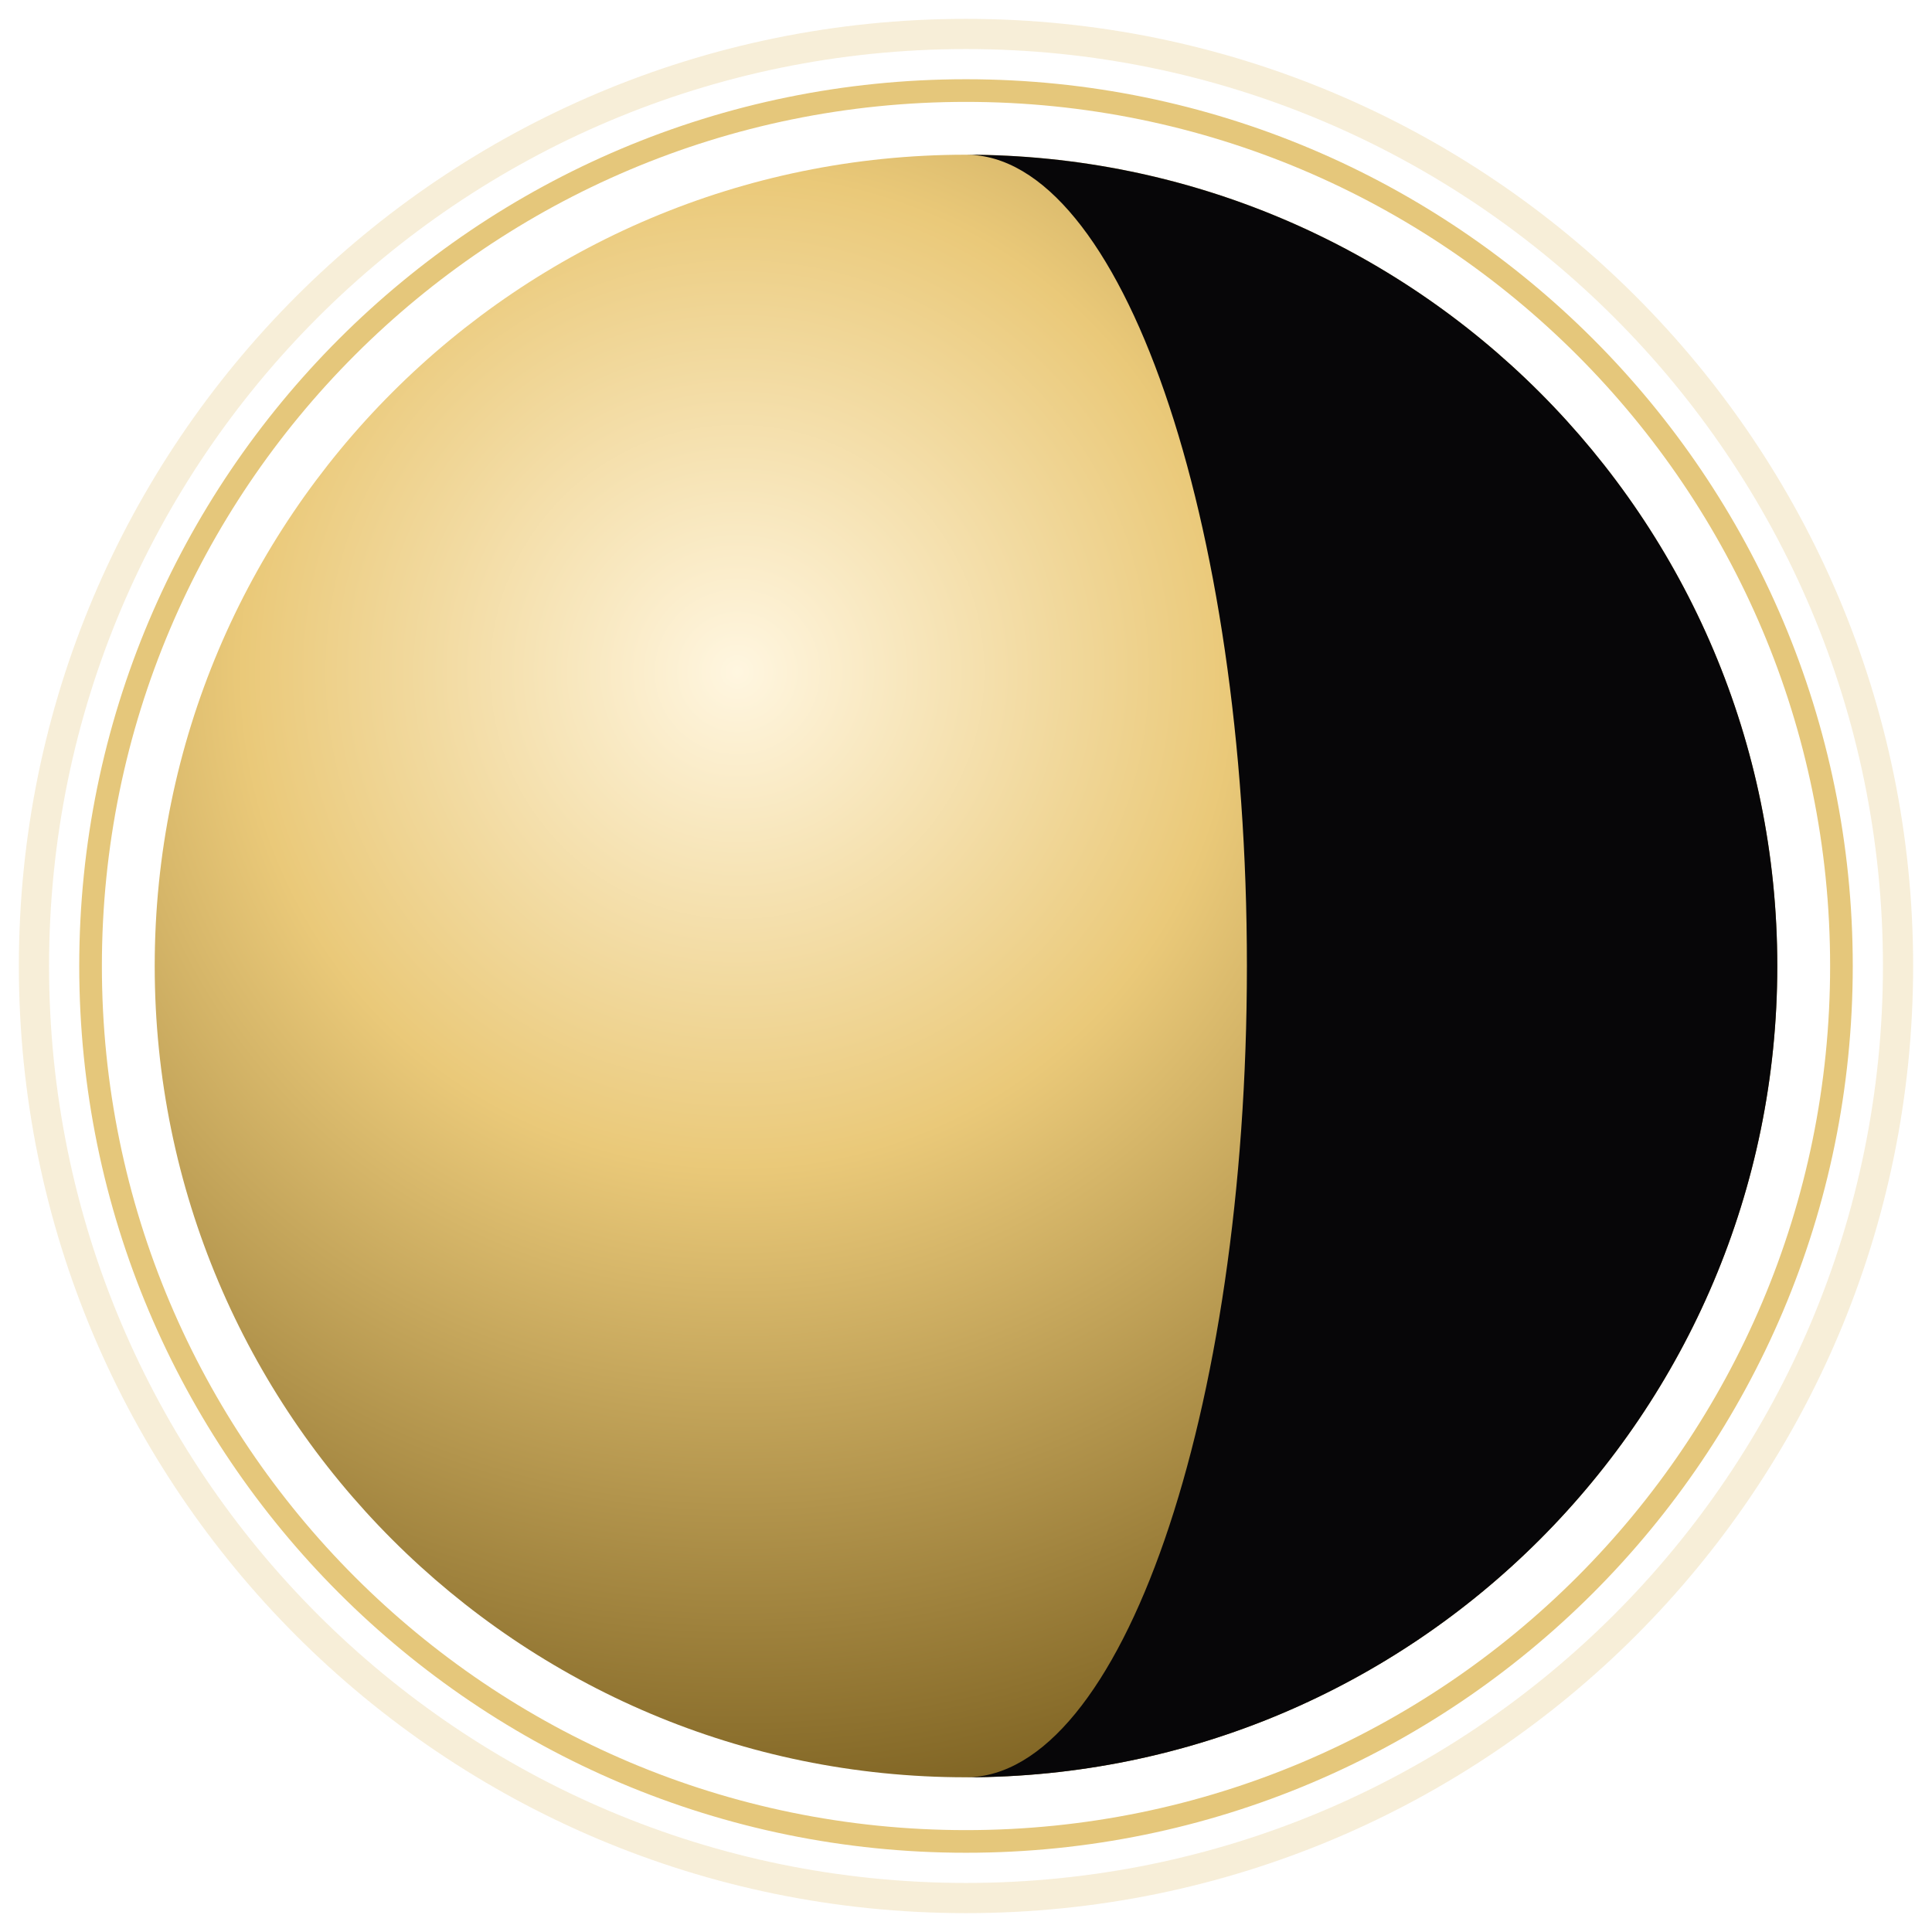
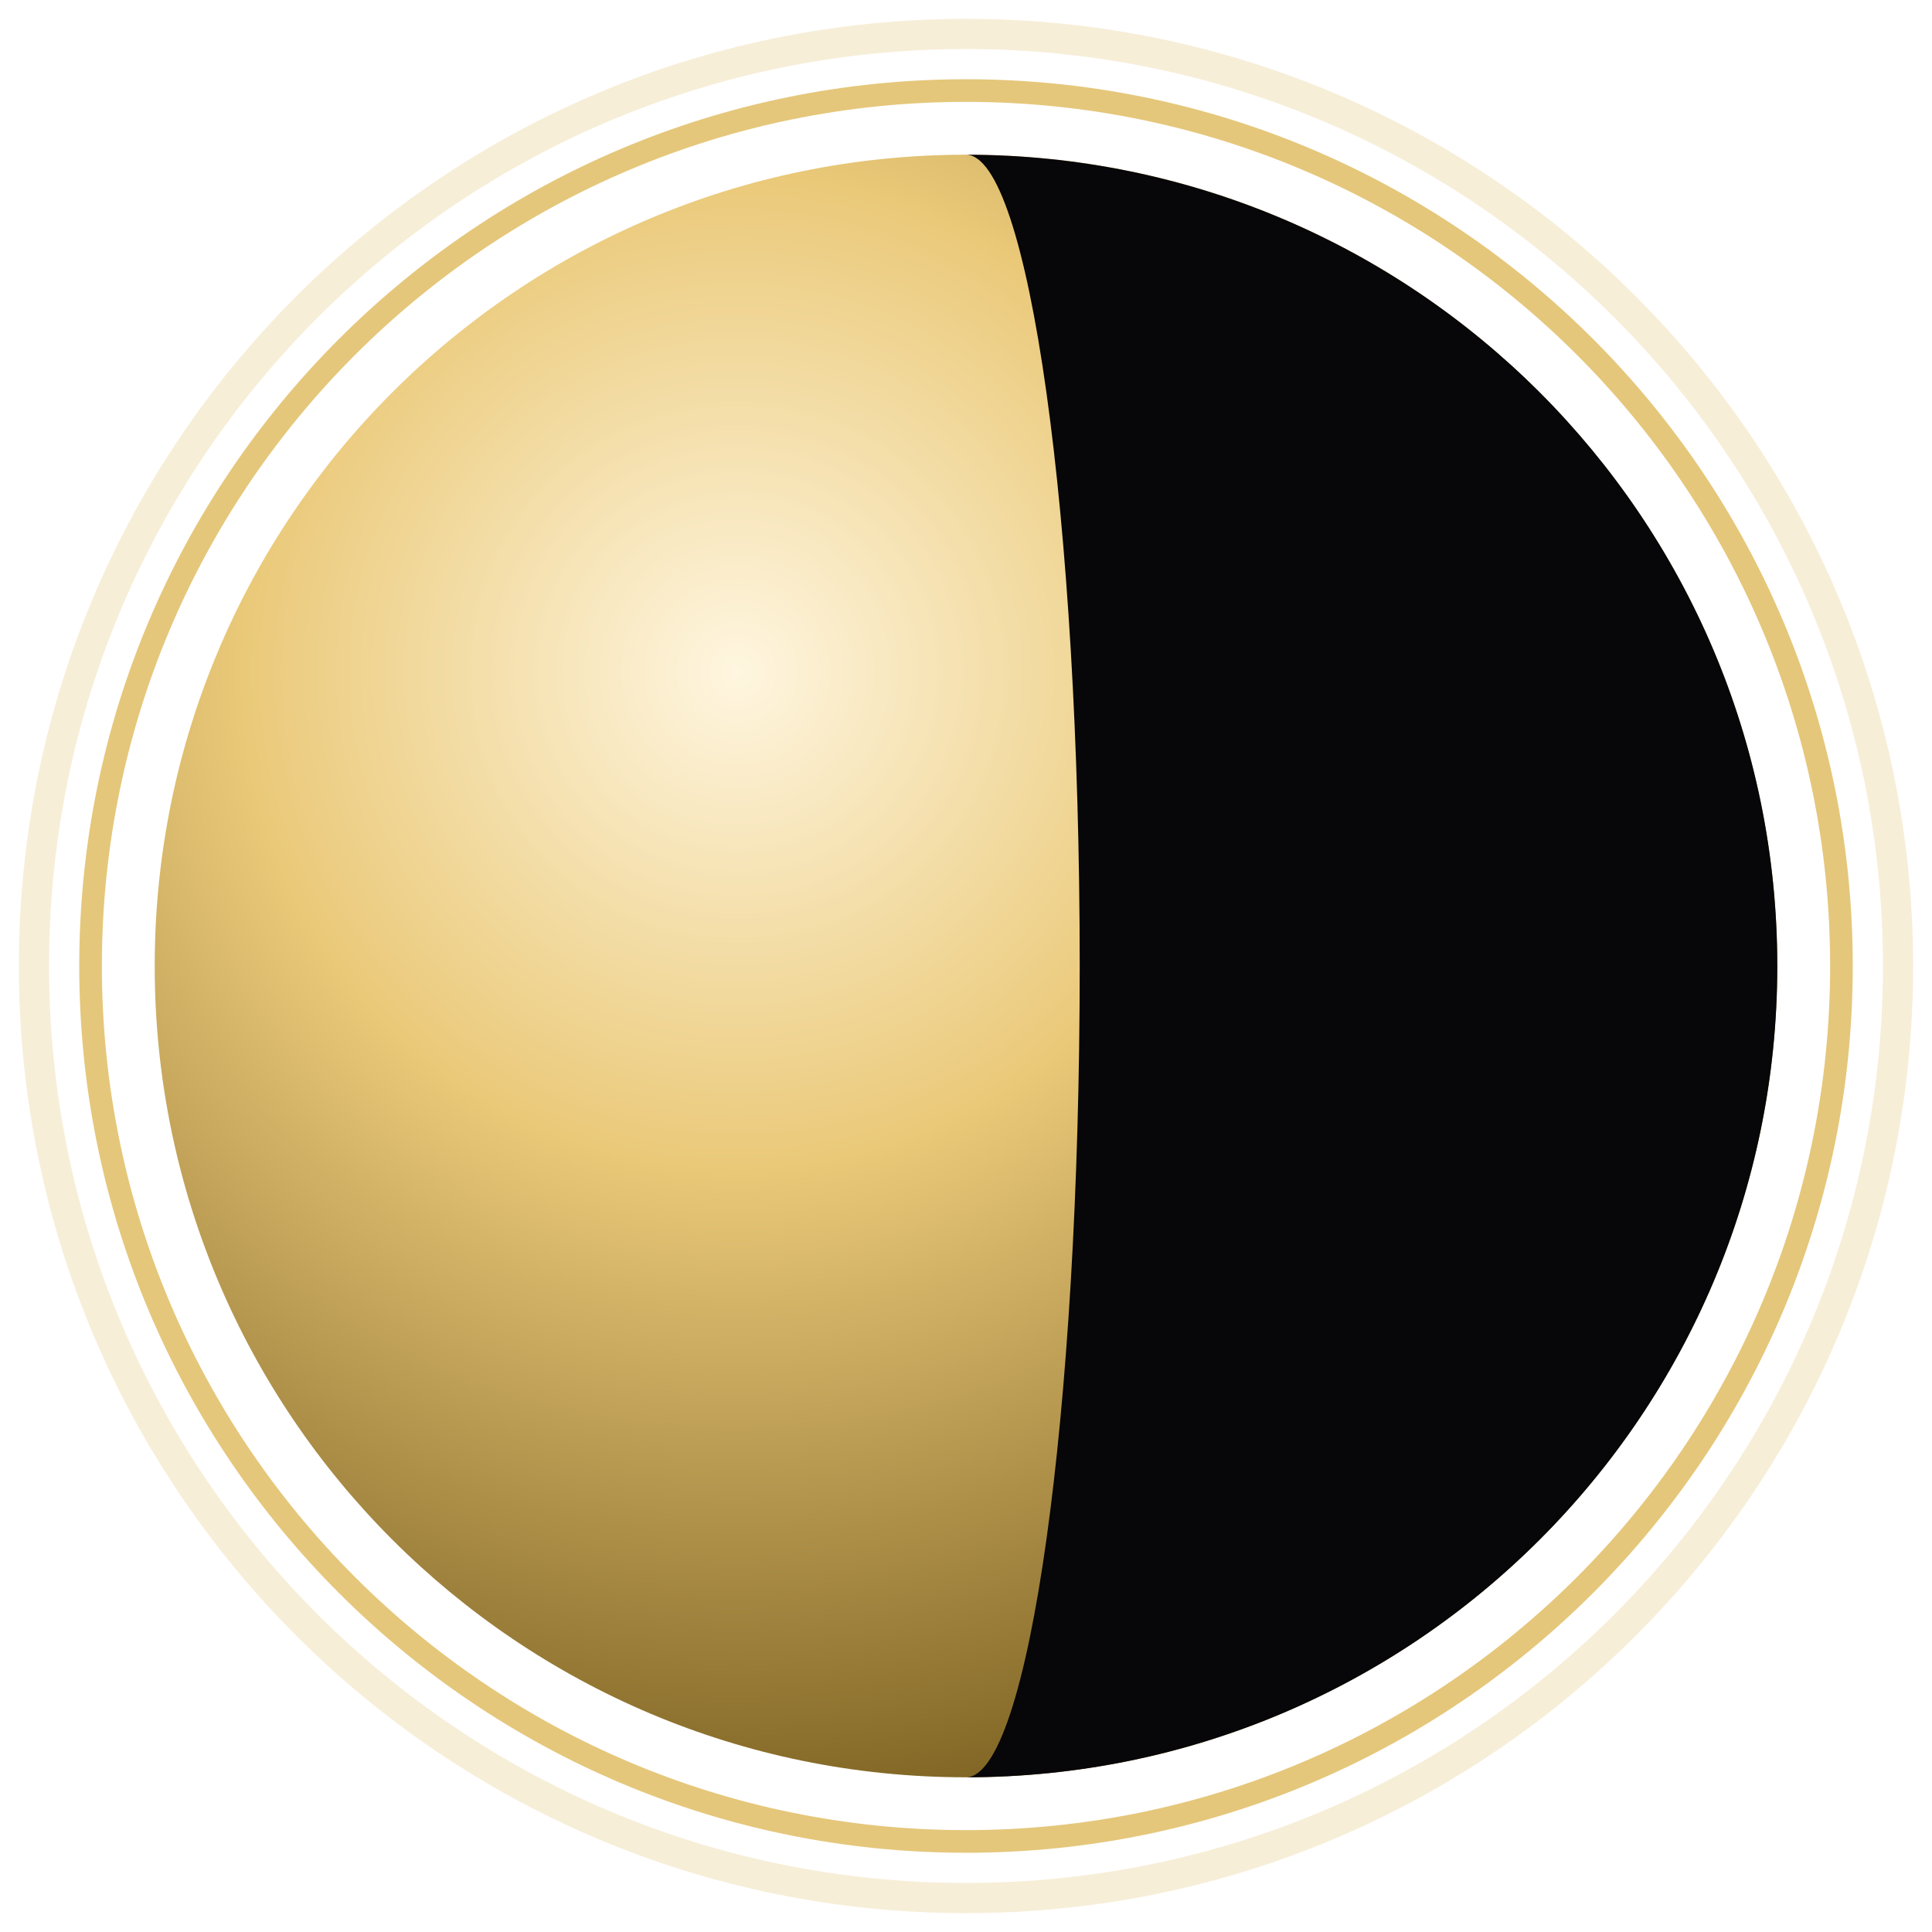
<svg xmlns="http://www.w3.org/2000/svg" viewBox="0 0 512 512" width="512" height="512">
  <defs>
    <radialGradient id="moonGold" cx="36%" cy="32%" r="72%">
      <stop offset="0%" stop-color="#FFF6E0" />
      <stop offset="42%" stop-color="#EAC979" />
      <stop offset="100%" stop-color="#7A5F1F" />
    </radialGradient>
  </defs>
  <circle cx="256" cy="256" r="215" fill="url(#moonGold)" />
-   <path d="M 256 41 A 215 215 0 0 1 256 471 A 74.443 215 0 0 0 256 41 Z" fill="#070608" fill-opacity="1.0" />
+   <path d="M 256 41 A 215 215 0 0 1 256 471 A 30.134 215 0 0 0 256 41 Z" fill="#070608" fill-opacity="1.0" />
  <circle cx="256" cy="256" r="247" fill="none" stroke="#E5C77B" stroke-opacity="0.3" stroke-width="8.0" />
  <circle cx="256" cy="256" r="232" fill="none" stroke="#E5C77B" stroke-opacity="1.0" stroke-width="6.0" />
</svg>
